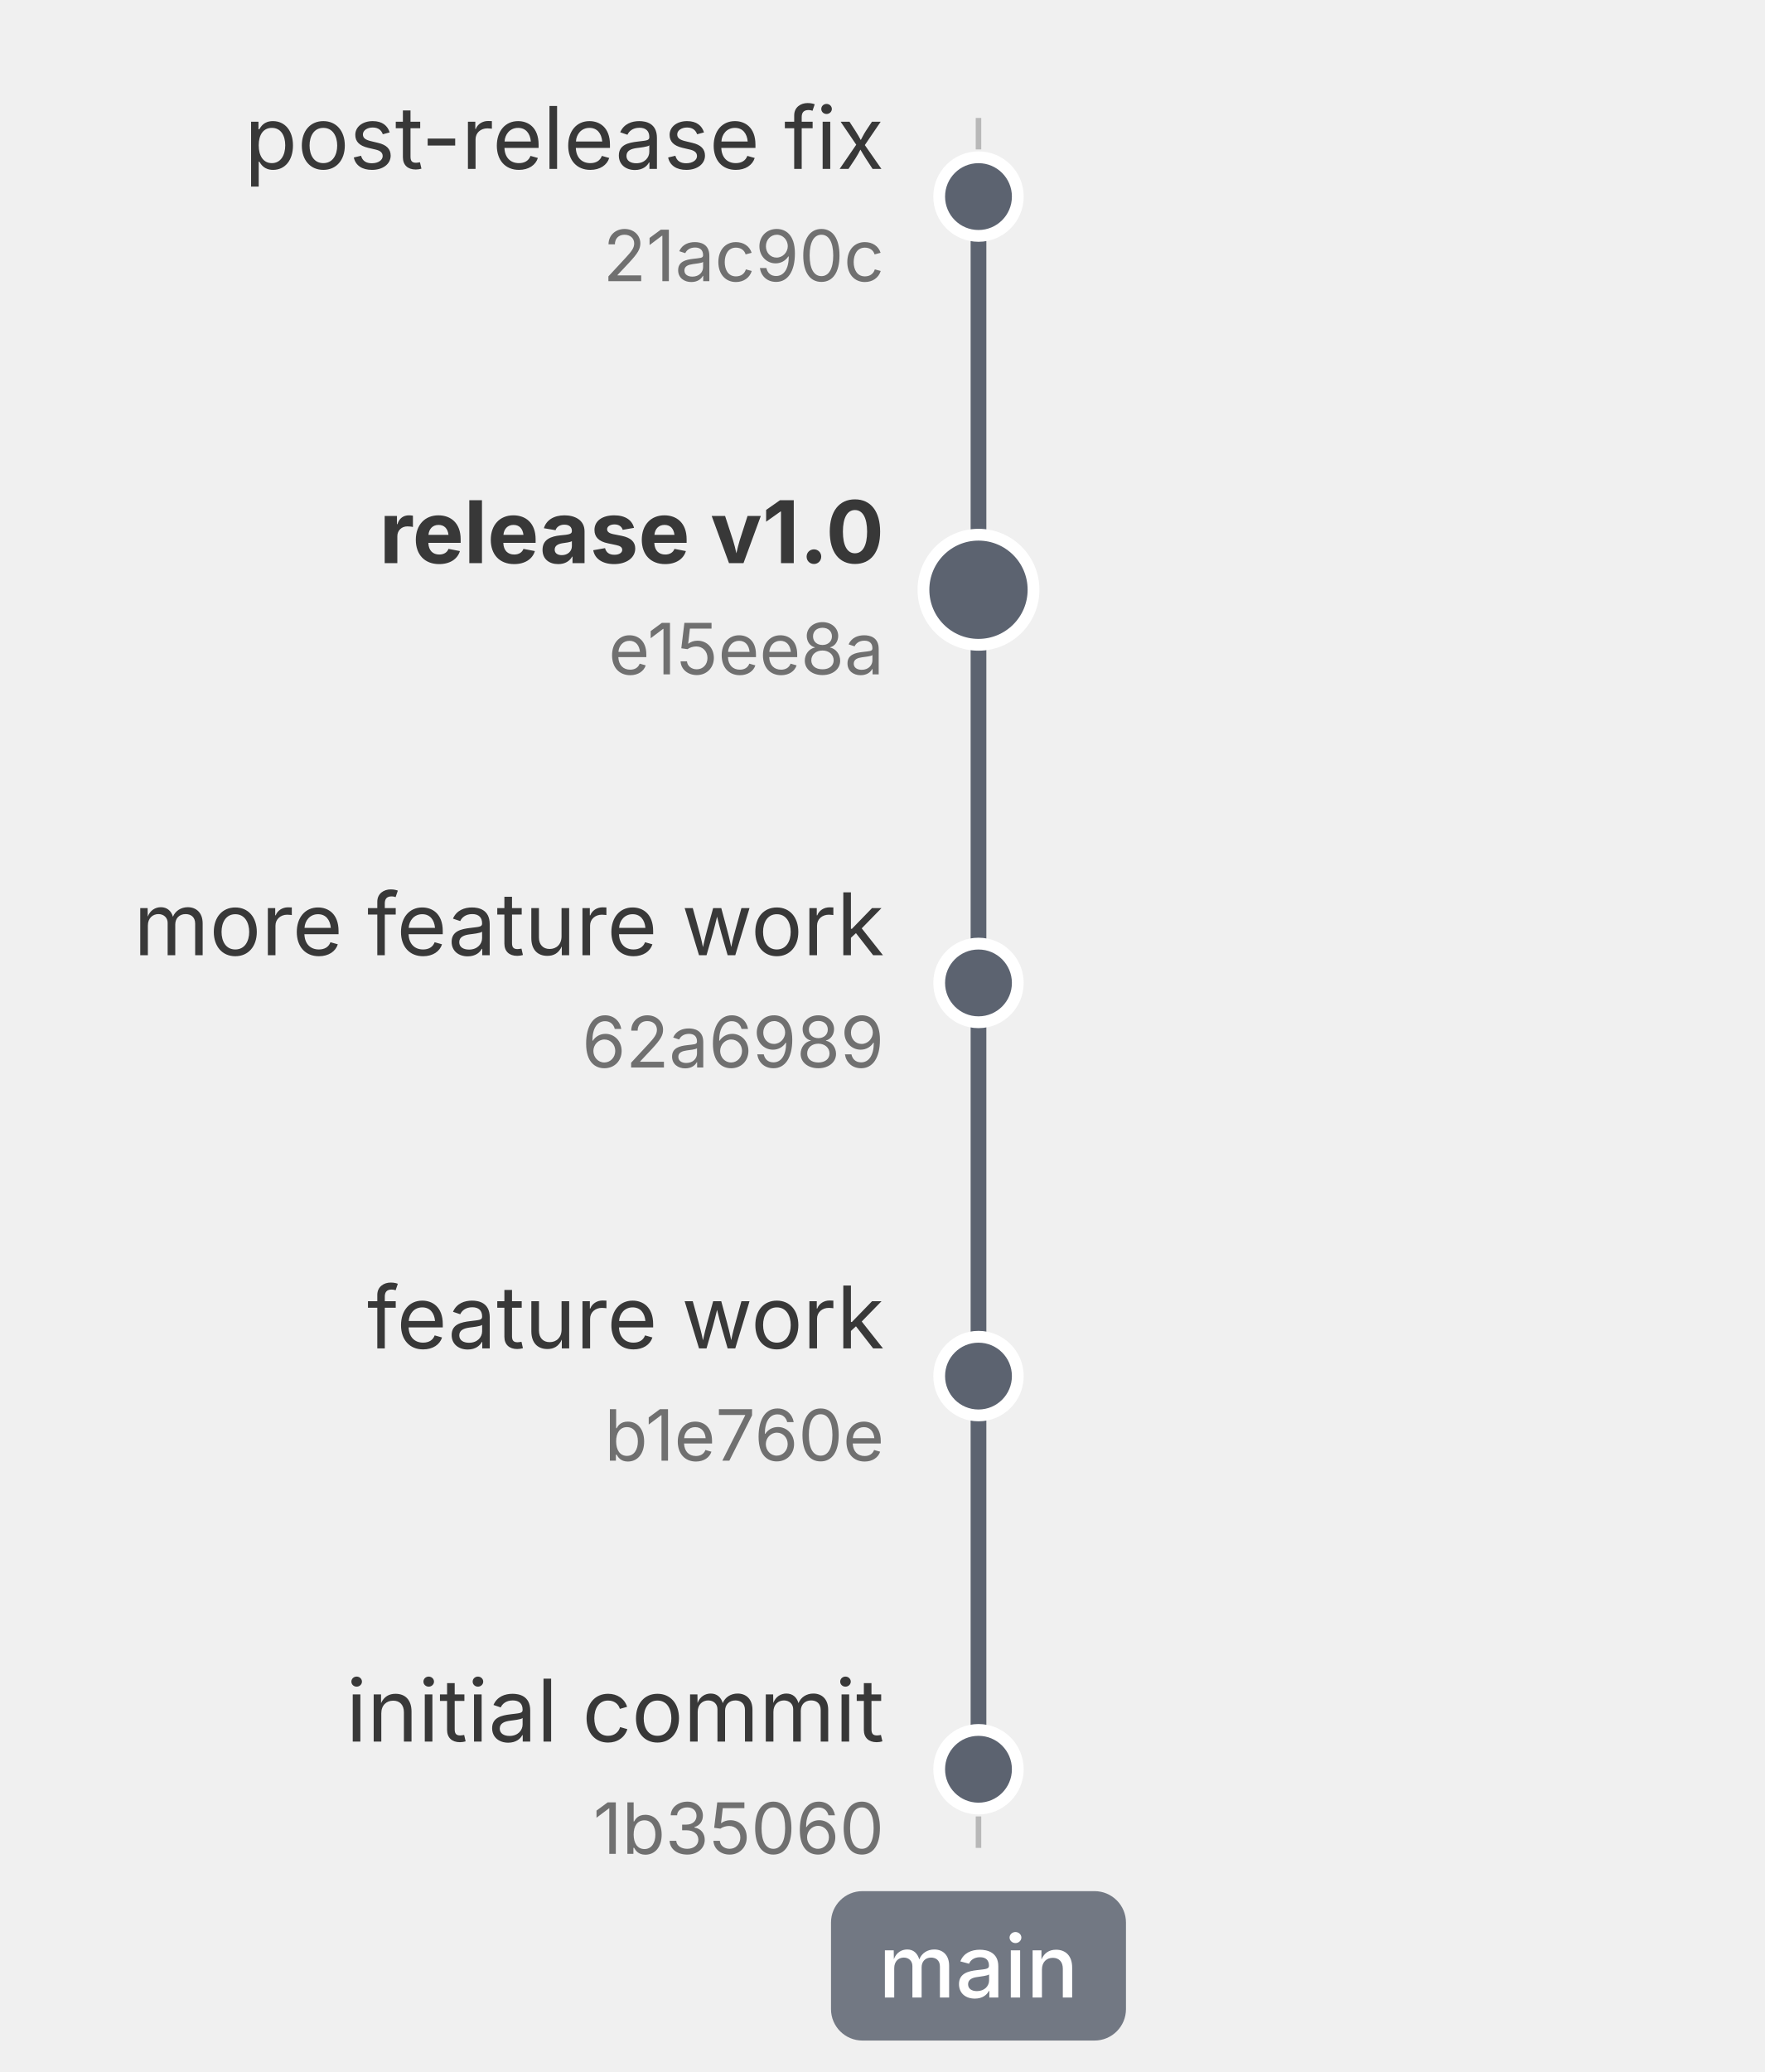
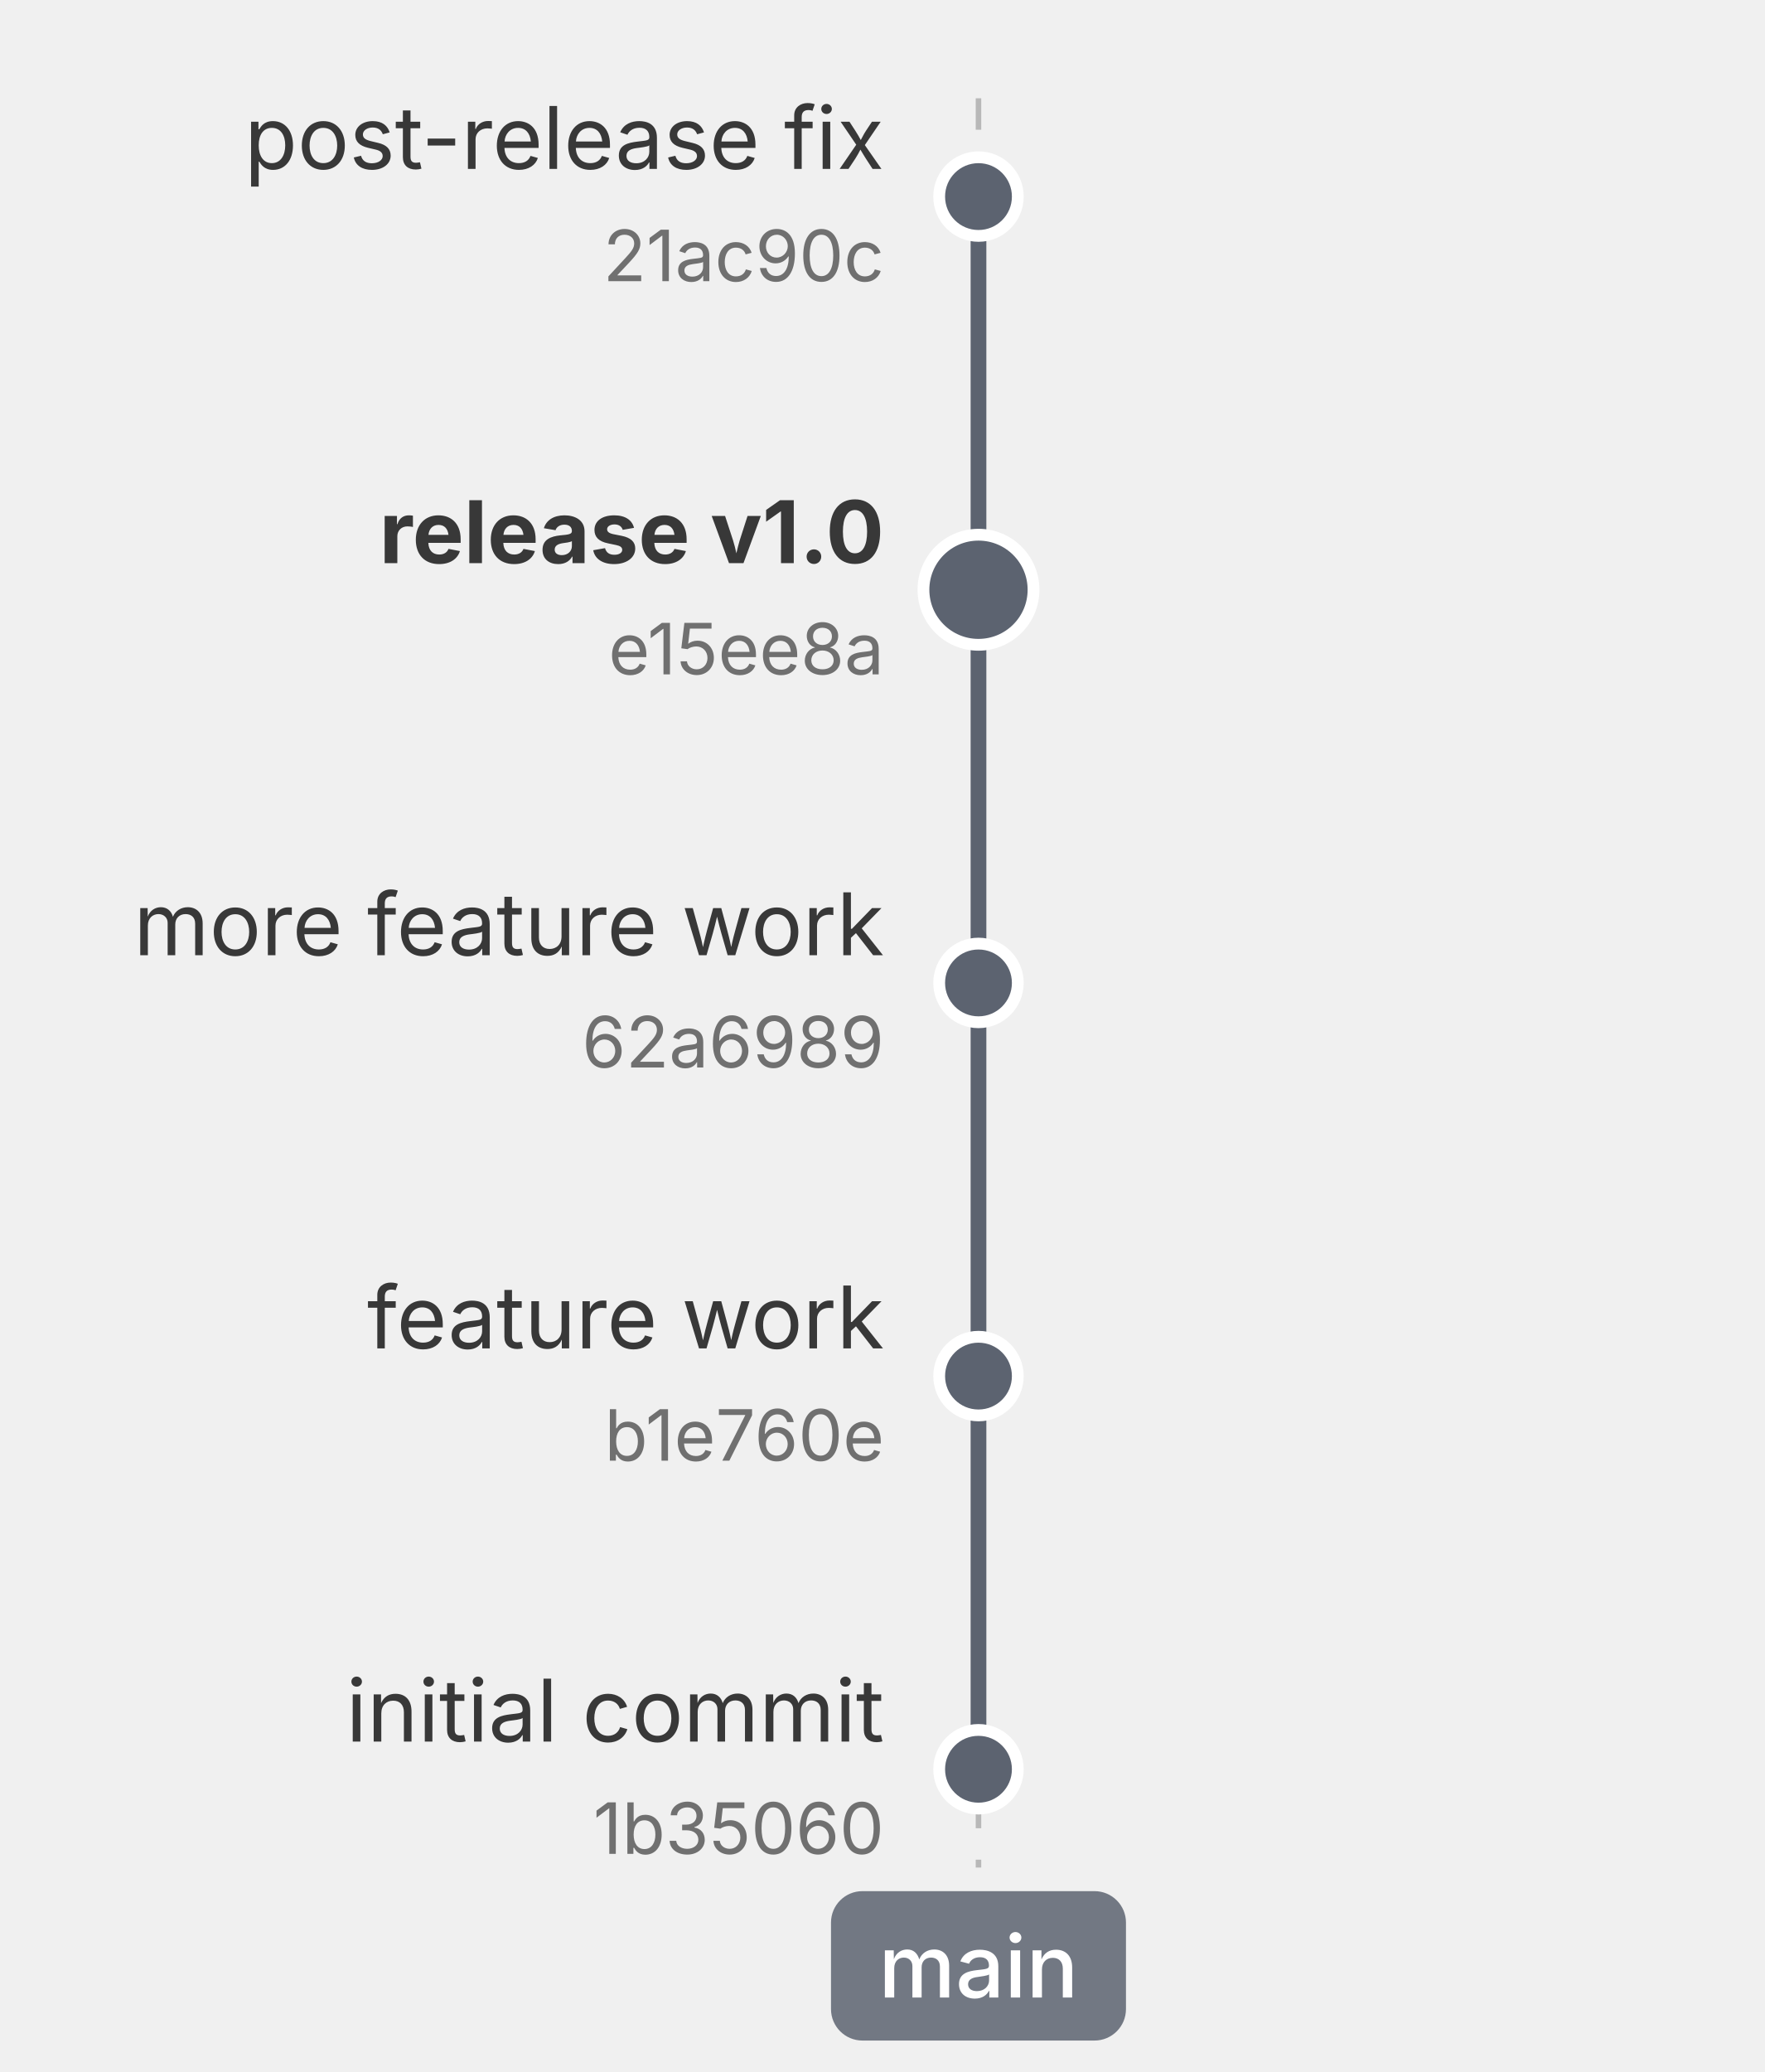
<svg xmlns="http://www.w3.org/2000/svg" width="224.46" height="263.5" viewBox="0 0 224.46 263.5">
  <defs>
</defs>
-   <path d="M124.46,15.0 L124.46,235.0" stroke="#b8b8b8" stroke-width="0.7" stroke-dasharray="4,4" />
+   <path d="M124.46,12.5 L124.46,237.5" stroke="#b8b8b8" stroke-width="0.7" stroke-dasharray="4,4" />
  <path d="M124.46,225.0 L124.46,25.0" stroke="#5c6370" stroke-width="2" stroke-linecap="round" />
  <rect x="105.7" y="240.5" width="37.52" height="19" rx="4" ry="4" fill="#5c6370" opacity="0.85" />
  <text x="124.46" y="250.0" font-size="11" text-anchor="middle" dominant-baseline="middle" fill="white" font-family="'Inter', 'Helvetica Neue', Helvetica, Arial, sans-serif" font-weight="500">main</text>
  <circle cx="124.46" cy="225.0" r="5" fill="#5c6370" stroke="white" stroke-width="1.5" />
  <circle cx="124.46" cy="175.0" r="5" fill="#5c6370" stroke="white" stroke-width="1.5" />
  <circle cx="124.46" cy="125.0" r="5" fill="#5c6370" stroke="white" stroke-width="1.5" />
  <circle cx="124.46" cy="75.0" r="7" fill="#5c6370" stroke="white" stroke-width="1.5" />
  <circle cx="124.46" cy="25.0" r="5" fill="#5c6370" stroke="white" stroke-width="1.5" />
  <text x="112.46" y="217.5" font-size="11" text-anchor="end" dominant-baseline="middle" fill="#383838" font-family="'Inter', 'Helvetica Neue', Helvetica, Arial, sans-serif" font-weight="400">initial commit</text>
  <text x="112.46" y="232.5" font-size="9" text-anchor="end" dominant-baseline="middle" fill="#707070" font-family="'Inter', 'Helvetica Neue', Helvetica, Arial, sans-serif" font-weight="400">1b35060</text>
  <text x="112.46" y="167.5" font-size="11" text-anchor="end" dominant-baseline="middle" fill="#383838" font-family="'Inter', 'Helvetica Neue', Helvetica, Arial, sans-serif" font-weight="400">feature work</text>
  <text x="112.46" y="182.5" font-size="9" text-anchor="end" dominant-baseline="middle" fill="#707070" font-family="'Inter', 'Helvetica Neue', Helvetica, Arial, sans-serif" font-weight="400">b1e760e</text>
  <text x="112.46" y="117.5" font-size="11" text-anchor="end" dominant-baseline="middle" fill="#383838" font-family="'Inter', 'Helvetica Neue', Helvetica, Arial, sans-serif" font-weight="400">more feature work</text>
  <text x="112.46" y="132.5" font-size="9" text-anchor="end" dominant-baseline="middle" fill="#707070" font-family="'Inter', 'Helvetica Neue', Helvetica, Arial, sans-serif" font-weight="400">62a6989</text>
  <text x="112.46" y="67.5" font-size="11" text-anchor="end" dominant-baseline="middle" fill="#383838" font-family="'Inter', 'Helvetica Neue', Helvetica, Arial, sans-serif" font-weight="700">release v1.0</text>
  <text x="112.46" y="82.5" font-size="9" text-anchor="end" dominant-baseline="middle" fill="#707070" font-family="'Inter', 'Helvetica Neue', Helvetica, Arial, sans-serif" font-weight="400">e15ee8a</text>
  <text x="112.46" y="17.5" font-size="11" text-anchor="end" dominant-baseline="middle" fill="#383838" font-family="'Inter', 'Helvetica Neue', Helvetica, Arial, sans-serif" font-weight="400">post-release fix</text>
  <text x="112.46" y="32.5" font-size="9" text-anchor="end" dominant-baseline="middle" fill="#707070" font-family="'Inter', 'Helvetica Neue', Helvetica, Arial, sans-serif" font-weight="400">21ac90c</text>
</svg>
